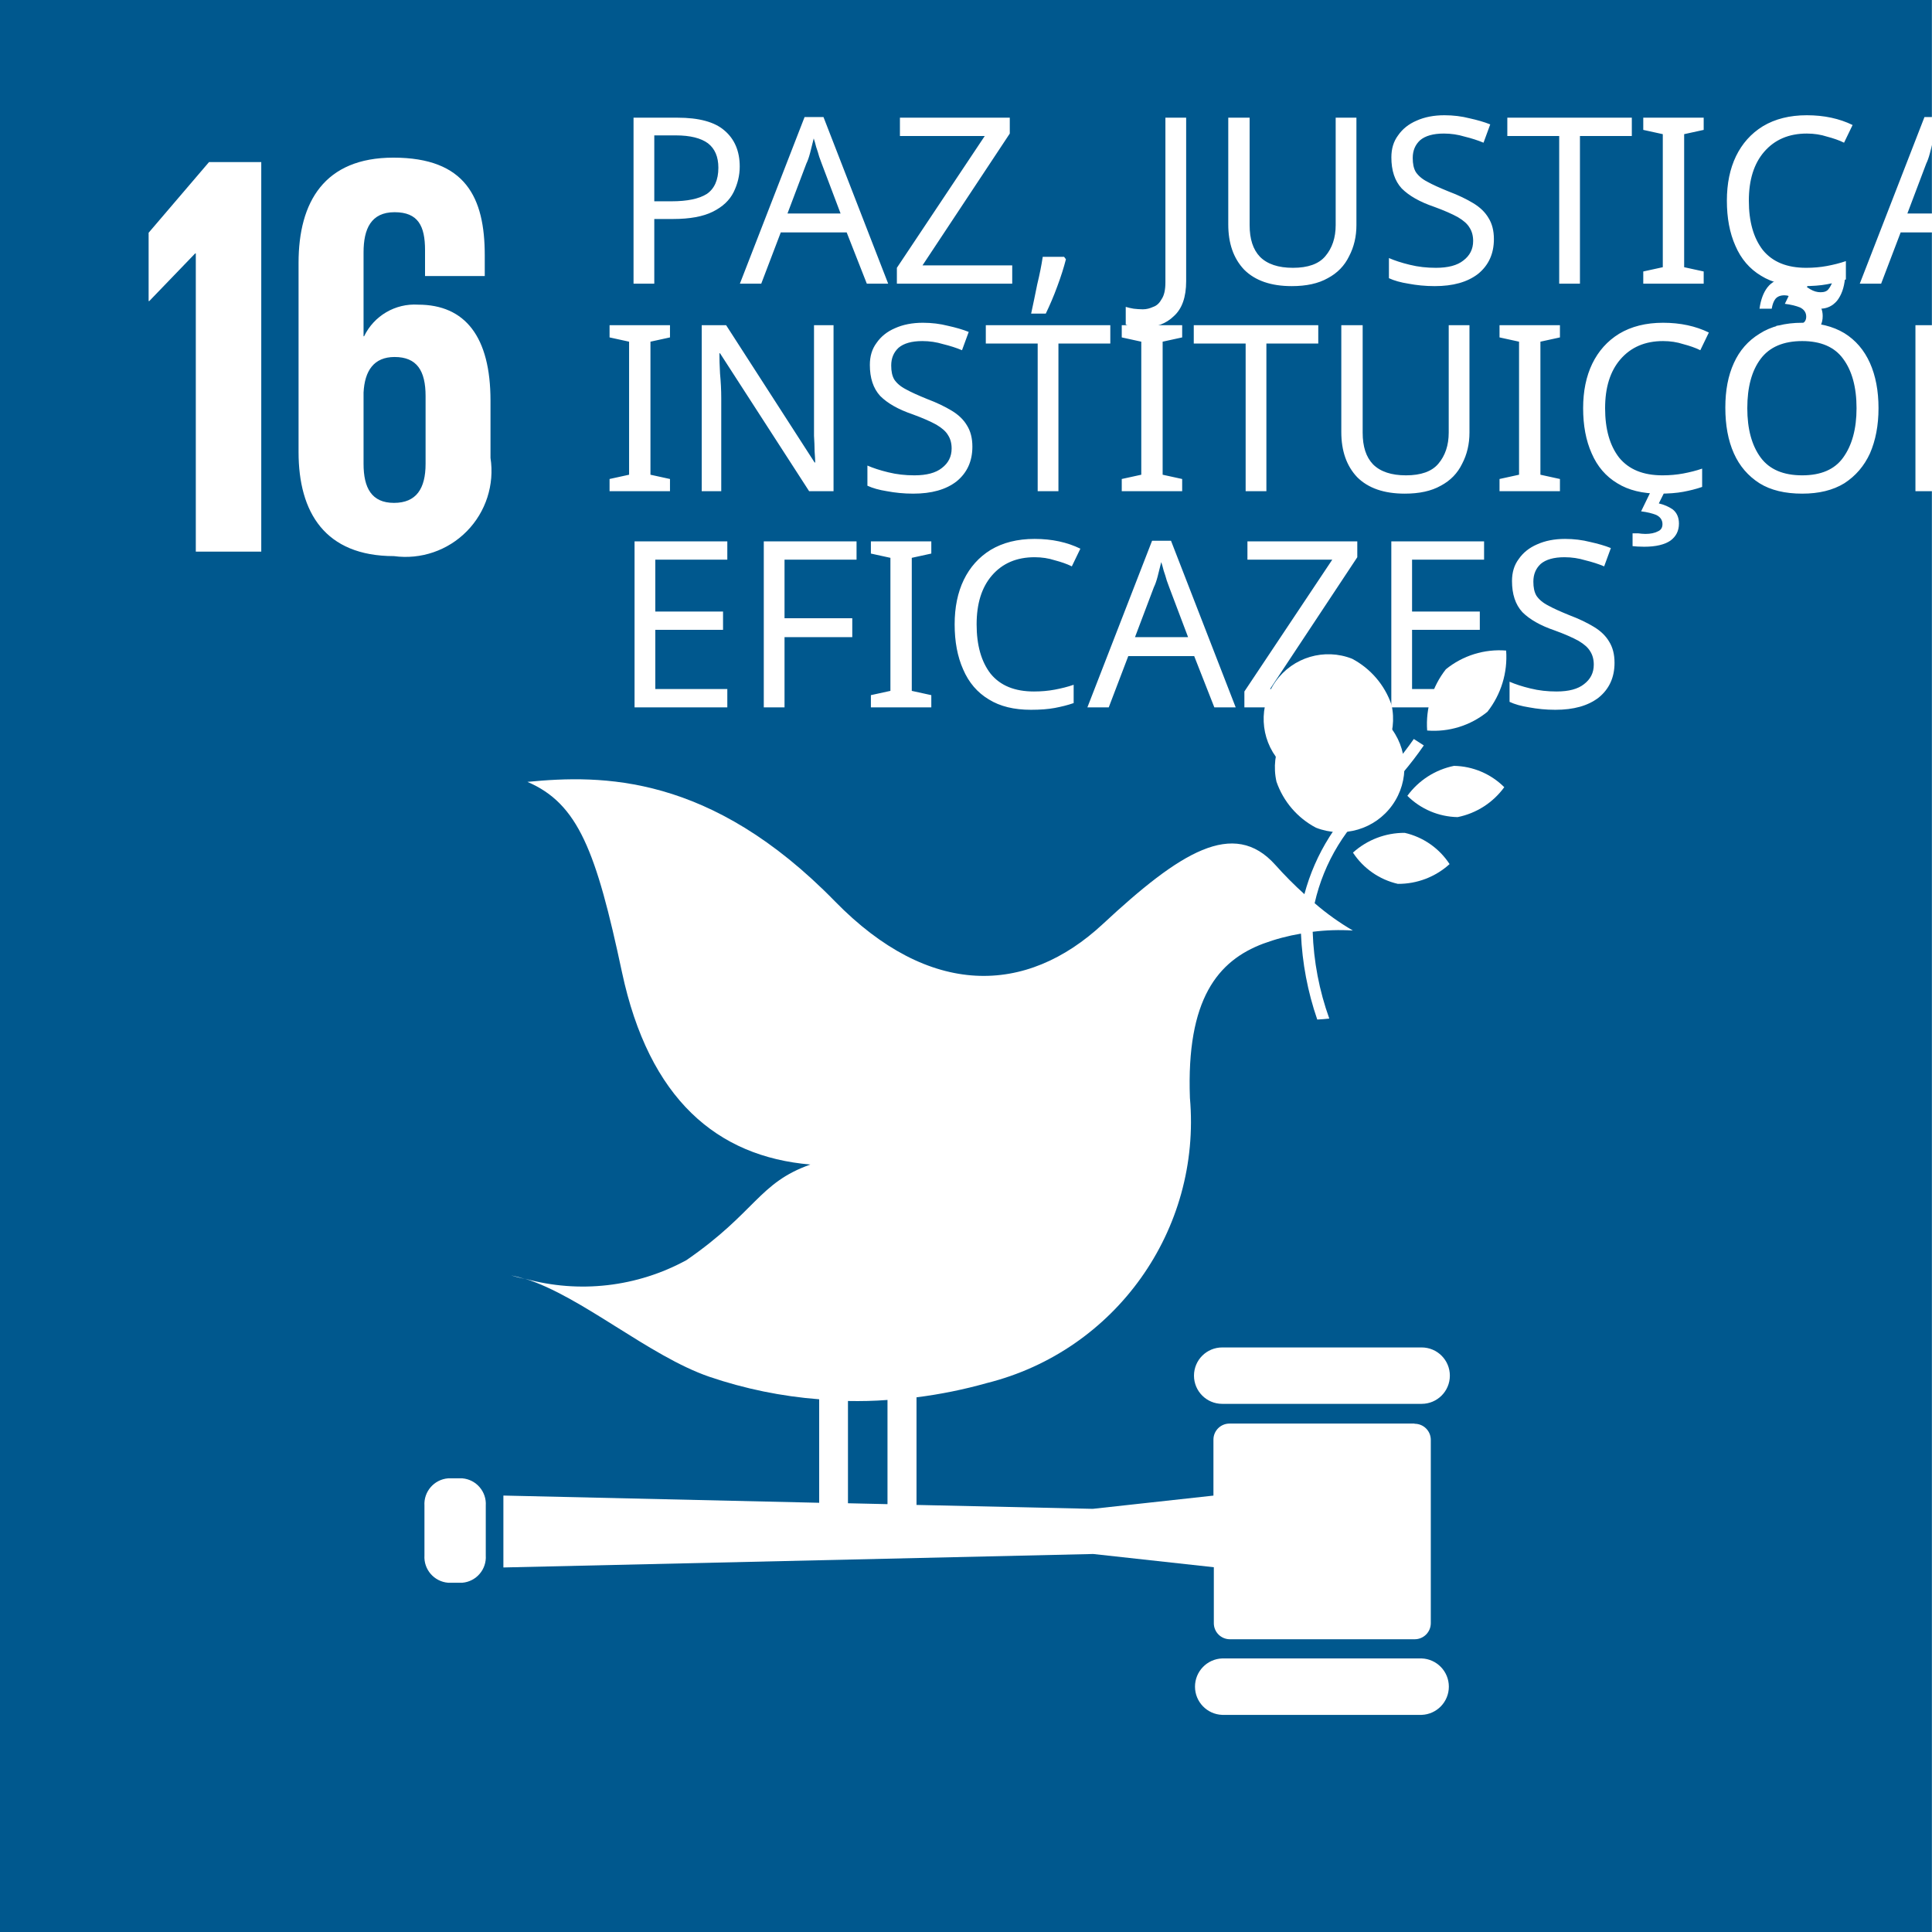
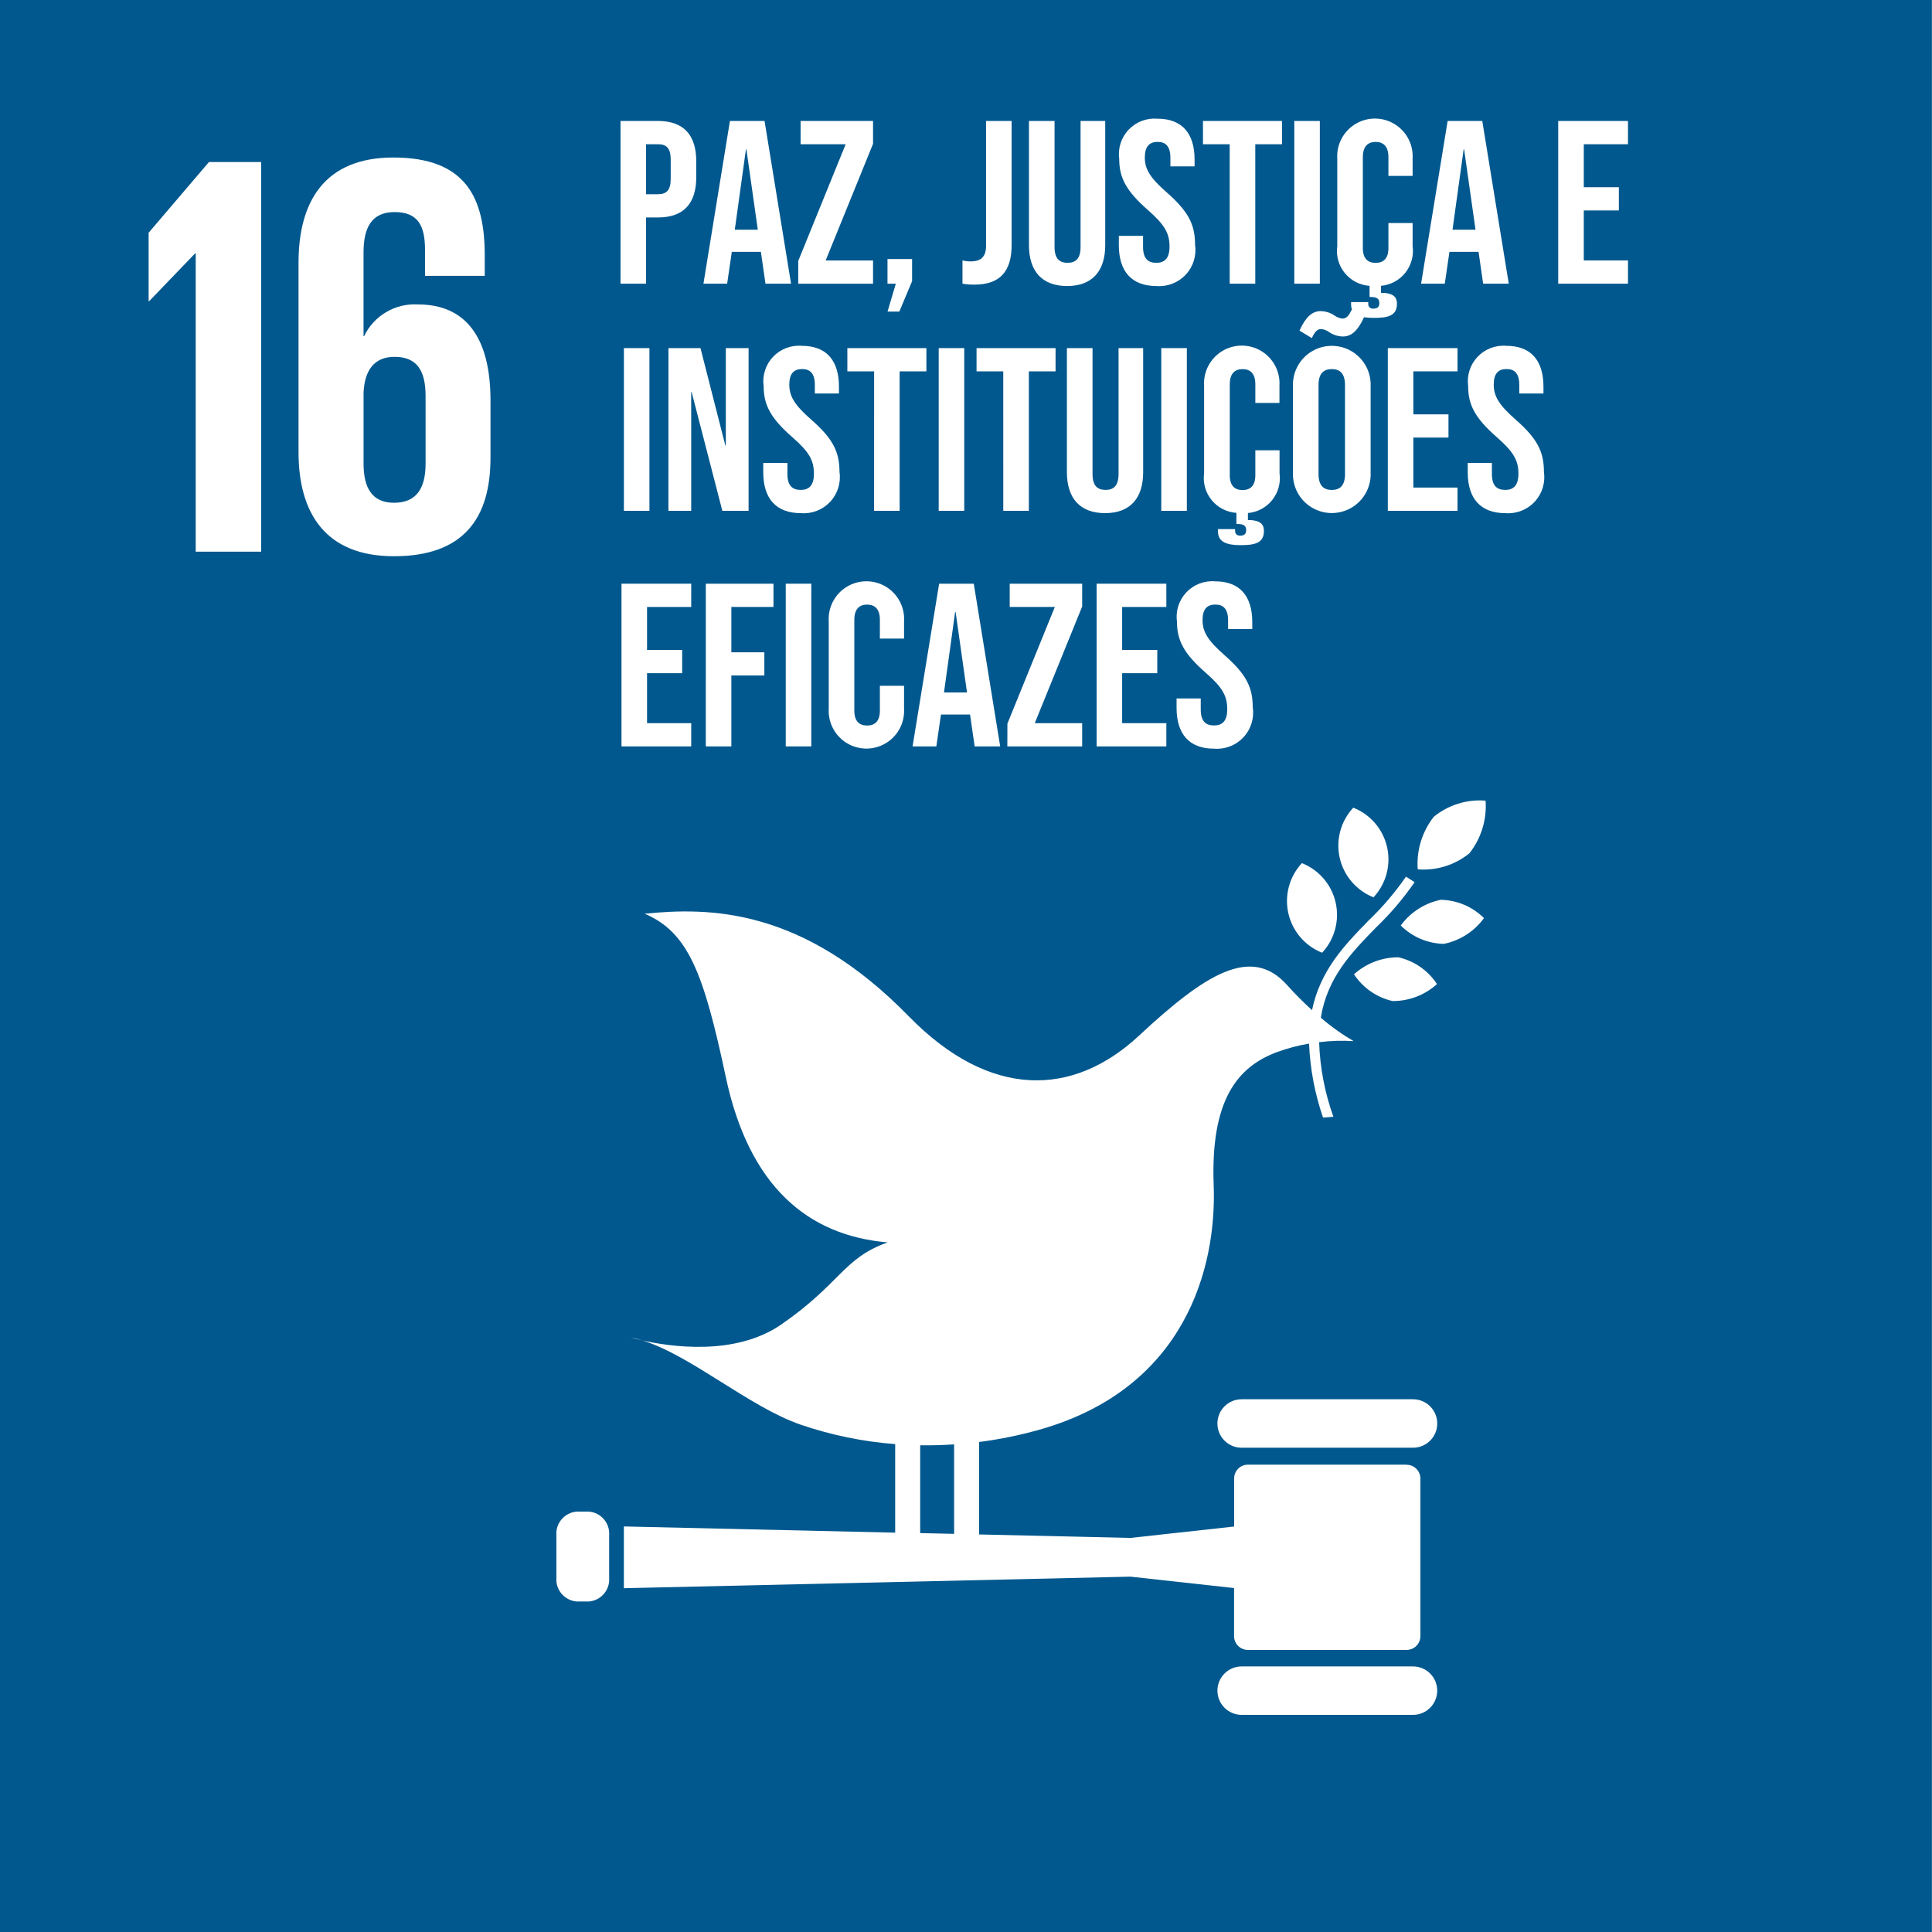
- <svg xmlns="http://www.w3.org/2000/svg" width="49.461" height="49.464" viewBox="0 0 49.461 49.464">
-   <g id="Group_16" data-name="Group 16" transform="translate(-386.963 -253.625)">
-     <rect id="Rectangle_18" data-name="Rectangle 18" width="49.461" height="49.464" transform="translate(386.963 253.625)" fill="#00588e" />
-     <path id="Path_87" data-name="Path 87" d="M390.768,259.584v1.75h.016l1.176-1.221h.016v7.635h1.676v-9.973h-1.338Z" fill="#fff" />
-     <path id="Path_88" data-name="Path 88" d="M397.859,265.5c0,.633-.236,1-.809,1s-.779-.383-.779-1v-1.824c.028-.559.264-.911.794-.911.572,0,.794.352.794,1Zm1.662-.146v-1.472c0-1.632-.647-2.457-1.853-2.457a1.435,1.435,0,0,0-1.383.809h-.014v-2.147c0-.6.19-1.029.794-1.029s.78.353.78.97v.664h1.529v-.531c0-1.471-.484-2.5-2.34-2.5-1.764,0-2.427,1.133-2.427,2.691V265.2c0,1.545.678,2.663,2.443,2.663a2.2,2.2,0,0,0,2.471-2.515" fill="#fff" />
-     <path id="Path_89" data-name="Path 89" d="M421.581,270.491a1.657,1.657,0,1,0,1.008,1.177,2.11,2.11,0,0,0-1.008-1.177" fill="#fff" />
-     <path id="Path_90" data-name="Path 90" d="M420.652,274.815a1.658,1.658,0,1,0-1.008-1.177,2.113,2.113,0,0,0,1.008,1.177" fill="#fff" />
-     <path id="Path_91" data-name="Path 91" d="M422.995,274a1.873,1.873,0,0,0,1.287.545,1.953,1.953,0,0,0,1.194-.766,1.871,1.871,0,0,0-1.287-.546,1.96,1.96,0,0,0-1.194.767" fill="#fff" />
-     <path id="Path_92" data-name="Path 92" d="M423.981,270.76a2.271,2.271,0,0,0-.479,1.568,2.164,2.164,0,0,0,1.543-.48,2.268,2.268,0,0,0,.479-1.567,2.172,2.172,0,0,0-1.543.479" fill="#fff" />
-     <path id="Path_93" data-name="Path 93" d="M422.751,276.254a1.948,1.948,0,0,0,1.325-.506,1.868,1.868,0,0,0-1.148-.8,1.964,1.964,0,0,0-1.326.506,1.876,1.876,0,0,0,1.149.8" fill="#fff" />
-     <path id="Path_94" data-name="Path 94" d="M423.361,288.123h-5.107a.722.722,0,0,0,0,1.444h5.107a.722.722,0,1,0,0-1.444" fill="#fff" />
-     <path id="Path_95" data-name="Path 95" d="M423.361,296.085h-5.107a.723.723,0,0,0,0,1.445h5.107a.723.723,0,0,0,0-1.445" fill="#fff" />
-     <path id="Path_96" data-name="Path 96" d="M400.4,286.369a3.073,3.073,0,0,0-.354-.091s.131.041.354.091" fill="#fff" />
-     <path id="Path_97" data-name="Path 97" d="M408.673,289.494c.335.006.673,0,1.012-.027v2.668l-1.012-.023Zm14.5.578h-4.732a.411.411,0,0,0-.411.411v1.433l-3.089.339-4.513-.1V289.4a12.325,12.325,0,0,0,1.8-.365,6.9,6.9,0,0,0,5.2-7.3c-.094-2.532.715-3.514,1.879-3.951a5.324,5.324,0,0,1,.964-.256,7.738,7.738,0,0,0,.417,2.2c.1-.005.206-.014.308-.025a7.274,7.274,0,0,1-.425-2.222,5.469,5.469,0,0,1,1.029-.032,6.511,6.511,0,0,1-.979-.7,4.9,4.9,0,0,1,1.643-2.687,8.685,8.685,0,0,0,1.152-1.352l-.256-.165a8.5,8.5,0,0,1-1.115,1.3,5.315,5.315,0,0,0-1.686,2.673,9.744,9.744,0,0,1-.743-.748c-1.071-1.2-2.45-.318-4.416,1.511s-4.442,1.894-6.859-.578c-3.187-3.265-5.967-3.246-7.875-3.06,1.3.556,1.762,1.774,2.421,4.872.693,3.252,2.437,4.722,4.824,4.925-1.328.47-1.393,1.219-3.172,2.447a5.54,5.54,0,0,1-4.135.476c1.454.454,3.177,1.98,4.718,2.51a11.459,11.459,0,0,0,2.814.577V292.1l-8.085-.185v1.841l15.1-.345,3.089.339v1.432a.411.411,0,0,0,.411.412h4.732a.412.412,0,0,0,.412-.412v-4.694a.412.412,0,0,0-.412-.411" fill="#fff" />
-     <path id="Path_98" data-name="Path 98" d="M399.4,293.447a.658.658,0,0,1-.6.7h-.364a.66.66,0,0,1-.606-.7v-1.273a.66.66,0,0,1,.606-.7h.364a.658.658,0,0,1,.6.7Z" fill="#fff" />
-     <text id="PAZ_JUSTIÇA_e_" data-name="PAZ, JUSTIÇA e " transform="translate(402.605 260.888)" fill="#fff" font-size="5.949" font-family="BebasNeue-Regular, Bebas Neue">
-       <tspan x="0" y="0">PAZ, JUSTIÇA e </tspan>
-     </text>
-     <text id="INSTITUIÇÕES" transform="translate(402.335 266.201)" fill="#fff" font-size="5.949" font-family="BebasNeue-Regular, Bebas Neue">
-       <tspan x="0" y="0">INSTITUIÇÕES</tspan>
-     </text>
-     <text id="EFICAZES" transform="translate(402.631 271.735)" fill="#fff" font-size="5.949" font-family="BebasNeue-Regular, Bebas Neue">
-       <tspan x="0" y="0">EFICAZES</tspan>
-     </text>
+ <svg xmlns="http://www.w3.org/2000/svg" id="Group_430" data-name="Group 430" width="114.646" height="114.652" viewBox="0 0 114.646 114.652">
+   <rect id="Rectangle_129" data-name="Rectangle 129" width="114.646" height="114.652" transform="translate(0 0)" fill="#00588e" />
+   <path id="Path_506" data-name="Path 506" d="M383.242,260.711v4.057h.036L386,261.937h.036v17.7h3.885V256.516h-3.1Z" transform="translate(-374.422 -246.899)" fill="#fff" />
+   <path id="Path_507" data-name="Path 507" d="M394.619,274.571c0,1.465-.547,2.318-1.875,2.318-1.3,0-1.806-.886-1.806-2.318v-4.23c.065-1.293.612-2.112,1.84-2.112,1.326,0,1.84.818,1.84,2.32Zm3.852-.341v-3.41c0-3.785-1.5-5.7-4.3-5.7A3.327,3.327,0,0,0,390.97,267h-.033v-4.977c0-1.4.44-2.385,1.84-2.385s1.808.816,1.808,2.246v1.539h3.544V262.2c0-3.412-1.122-5.8-5.424-5.8-4.089,0-5.626,2.626-5.626,6.238v11.251c0,3.583,1.572,6.173,5.663,6.173,4.126,0,5.728-2.251,5.728-5.829" transform="translate(-369.363 -247.053)" fill="#fff" />
+   <path id="Path_508" data-name="Path 508" d="M414.576,273.045a3.3,3.3,0,0,0,1.2,5.32,3.3,3.3,0,0,0-1.2-5.32" transform="translate(-334.267 -225.115)" fill="#fff" />
+   <path id="Path_509" data-name="Path 509" d="M414.462,279.782a3.3,3.3,0,0,0-1.2-5.317,3.3,3.3,0,0,0,1.2,5.317" transform="translate(-336.003 -223.243)" fill="#fff" />
+   <path id="Path_510" data-name="Path 510" d="M415.3,276.936a3.734,3.734,0,0,0,2.561,1.087,3.9,3.9,0,0,0,2.378-1.528,3.736,3.736,0,0,0-2.564-1.087,3.906,3.906,0,0,0-2.376,1.527" transform="translate(-332.174 -222.011)" fill="#fff" />
+   <path id="Path_511" data-name="Path 511" d="M416.693,273.825a4.517,4.517,0,0,0-.955,3.122,4.313,4.313,0,0,0,3.071-.957,4.513,4.513,0,0,0,.955-3.12,4.319,4.319,0,0,0-3.071.955" transform="translate(-331.605 -225.357)" fill="#fff" />
+   <path id="Path_512" data-name="Path 512" d="M416.39,279.48a3.884,3.884,0,0,0,2.638-1.008,3.734,3.734,0,0,0-2.285-1.588,3.916,3.916,0,0,0-2.64,1.008,3.726,3.726,0,0,0,2.288,1.588" transform="translate(-333.752 -220.074)" fill="#fff" />
+   <path id="Path_513" data-name="Path 513" d="M422.212,288.191H412.043a1.438,1.438,0,0,0,0,2.877h10.169a1.438,1.438,0,0,0,0-2.877" transform="translate(-338.359 -205.154)" fill="#fff" />
+   <path id="Path_514" data-name="Path 514" d="M422.212,295.031H412.043a1.437,1.437,0,1,0,0,2.874h10.169a1.437,1.437,0,0,0,0-2.874" transform="translate(-338.359 -196.139)" fill="#fff" />
+   <path id="Path_515" data-name="Path 515" d="M396.287,286.787a6.444,6.444,0,0,0-.7-.181s.262.083.7.181" transform="translate(-358.16 -207.243)" fill="#fff" />
+   <path id="Path_516" data-name="Path 516" d="M412.991,308.554c.668.012,1.342-.009,2.014-.053v5.31l-2.014-.046Zm28.87,1.15h-9.42a.818.818,0,0,0-.818.818v2.853l-6.152.677-8.984-.206v-5.487a24.81,24.81,0,0,0,3.574-.728c8.648-2.441,10.537-9.592,10.347-14.536-.188-5.042,1.423-7,3.741-7.867a10.561,10.561,0,0,1,1.919-.51,15.463,15.463,0,0,0,.83,4.39c.206-.012.41-.028.614-.051a14.5,14.5,0,0,1-.846-4.423,10.585,10.585,0,0,1,2.049-.063,13.066,13.066,0,0,1-1.949-1.391c.387-2.385,1.808-3.852,3.273-5.35a17.33,17.33,0,0,0,2.292-2.693l-.51-.327a17.011,17.011,0,0,1-2.218,2.6c-1.428,1.46-2.867,2.955-3.359,5.322a20.465,20.465,0,0,1-1.481-1.49c-2.13-2.392-4.877-.633-8.792,3.009s-8.843,3.771-13.655-1.152c-6.346-6.5-11.882-6.462-15.678-6.091,2.6,1.108,3.507,3.533,4.819,9.7,1.379,6.474,4.854,9.4,9.605,9.807-2.645.934-2.774,2.425-6.316,4.872-2.765,1.91-6.657,1.3-8.233.948,2.9.9,6.326,3.94,9.394,5a22.767,22.767,0,0,0,5.6,1.15v5.255l-16.1-.369v3.665l30.059-.686,6.152.677v2.849a.819.819,0,0,0,.818.823h9.42a.821.821,0,0,0,.821-.823v-9.346a.82.82,0,0,0-.821-.818" transform="translate(-358.384 -222.786)" fill="#fff" />
+   <path id="Path_517" data-name="Path 517" d="M396.815,295a1.311,1.311,0,0,1-1.205,1.4h-.723a1.314,1.314,0,0,1-1.205-1.4v-2.534a1.314,1.314,0,0,1,1.205-1.4h.723a1.311,1.311,0,0,1,1.205,1.4Z" transform="translate(-360.665 -201.362)" fill="#fff" />
+   <g id="Group_403" data-name="Group 403" transform="translate(36.824 7.042)">
+     <g id="Group_402" data-name="Group 402">
+       <path id="Path_518" data-name="Path 518" d="M395.324,255.464h2.232c1.518,0,2.262.841,2.262,2.387v.953c0,1.546-.744,2.385-2.262,2.385h-.716v3.931h-1.516Zm2.232,4.346c.482,0,.746-.222.746-.909v-1.147c0-.688-.264-.909-.746-.909h-.716v2.965Z" transform="translate(-395.324 -255.327)" fill="#fff" />
+       <path id="Path_519" data-name="Path 519" d="M399.018,255.464h2.056l1.572,9.656h-1.518l-.276-1.917v.028H399.13l-.276,1.889h-1.407Zm1.655,6.455-.677-4.77h-.028l-.661,4.77Z" transform="translate(-392.526 -255.327)" fill="#fff" />
+       <path id="Path_520" data-name="Path 520" d="M399.874,263.769l2.814-6.924h-2.675v-1.381h4.3v1.354l-2.812,6.924h2.812v1.379h-4.441Z" transform="translate(-389.327 -255.327)" fill="#fff" />
+       <path id="Path_521" data-name="Path 521" d="M402.653,260.462h-.494V259h1.46v1.312l-.758,1.806h-.7Z" transform="translate(-386.316 -250.668)" fill="#fff" />
+       <path id="Path_522" data-name="Path 522" d="M404.079,265.12v-1.379a2.022,2.022,0,0,0,.5.056c.607,0,.9-.29.9-.925v-7.408h1.516v7.366c0,1.585-.716,2.346-2.207,2.346A3.593,3.593,0,0,1,404.079,265.12Z" transform="translate(-383.786 -255.327)" fill="#fff" />
+       <path id="Path_523" data-name="Path 523" d="M405.781,262.83v-7.366H407.3v7.478c0,.691.29.939.772.939s.772-.248.772-.939v-7.478h1.463v7.366c0,1.546-.772,2.429-2.262,2.429S405.781,264.376,405.781,262.83Z" transform="translate(-381.543 -255.327)" fill="#fff" />
+       <path id="Path_524" data-name="Path 524" d="M408.082,262.908v-.549h1.437v.661c0,.691.3.939.783.939s.788-.248.788-.967c0-.8-.306-1.31-1.3-2.179-1.27-1.117-1.685-1.905-1.685-3.006a2.112,2.112,0,0,1,2.265-2.4c1.474,0,2.207.881,2.207,2.427v.4h-1.435v-.5c0-.686-.276-.95-.758-.95s-.76.264-.76.925c0,.7.318,1.212,1.31,2.081,1.27,1.12,1.671,1.891,1.671,3.09a2.145,2.145,0,0,1-2.292,2.457C408.828,265.337,408.082,264.454,408.082,262.908Z" transform="translate(-378.51 -255.405)" fill="#fff" />
+       <path id="Path_525" data-name="Path 525" d="M411.821,256.845h-1.585v-1.381h4.689v1.381H413.34v8.275h-1.518Z" transform="translate(-375.671 -255.327)" fill="#fff" />
+       <path id="Path_526" data-name="Path 526" d="M412.574,255.464h1.516v9.656h-1.516Z" transform="translate(-372.59 -255.327)" fill="#fff" />
+       <path id="Path_527" data-name="Path 527" d="M416.71,258.8v-1.115c0-.633-.3-.9-.758-.9s-.76.264-.76.9v5.394c0,.635.3.883.76.883s.758-.248.758-.883V261.6h1.435v1.365a2.078,2.078,0,0,1-1.878,2.36v.415c.607,0,.95.165.95.647,0,.744-.579.841-1.4.841-.758,0-1.323-.165-1.323-.8v-.137h1.02v.111a.267.267,0,0,0,.3.276c.246,0,.357-.1.357-.332,0-.262-.165-.359-.508-.359h-.072v-.661a2.075,2.075,0,0,1-1.917-2.36v-5.185a2.24,2.24,0,1,1,4.471,0V258.8Z" transform="translate(-371.14 -255.405)" fill="#fff" />
+       <path id="Path_528" data-name="Path 528" d="M417.393,255.464h2.056l1.572,9.656H419.5l-.276-1.917v.028H417.5l-.276,1.889h-1.407Zm1.655,6.455-.677-4.77h-.028l-.661,4.77Z" transform="translate(-368.309 -255.327)" fill="#fff" />
+       <path id="Path_529" data-name="Path 529" d="M419.331,255.464h4.14v1.381h-2.622v2.55h2.081v1.379h-2.081v2.967h2.622v1.379h-4.14Z" transform="translate(-363.685 -255.327)" fill="#fff" />
+     </g>
+   </g>
+   <g id="Group_405" data-name="Group 405" transform="translate(37.024 18.368)">
+     <g id="Group_404" data-name="Group 404" transform="translate(0 0)">
+       <path id="Path_530" data-name="Path 530" d="M395.41,261.279h1.516v9.656H395.41Z" transform="translate(-395.41 -258.989)" fill="#fff" />
+       <path id="Path_531" data-name="Path 531" d="M396.551,261.279h1.9l1.476,5.781h.028v-5.781h1.351v9.656h-1.558l-1.822-7.049H397.9v7.049h-1.351Z" transform="translate(-393.906 -258.989)" fill="#fff" />
+       <path id="Path_532" data-name="Path 532" d="M398.978,268.722v-.549h1.435v.661c0,.691.3.939.786.939s.786-.248.786-.966c0-.8-.3-1.31-1.3-2.179-1.27-1.115-1.683-1.9-1.683-3.006a2.111,2.111,0,0,1,2.262-2.4c1.477,0,2.207.883,2.207,2.429v.4H402.04v-.5c0-.688-.276-.95-.758-.95s-.758.262-.758.923c0,.7.318,1.215,1.307,2.084,1.27,1.117,1.671,1.889,1.671,3.09a2.143,2.143,0,0,1-2.29,2.455C399.722,271.151,398.978,270.268,398.978,268.722Z" transform="translate(-390.708 -259.068)" fill="#fff" />
+       <path id="Path_533" data-name="Path 533" d="M402.719,262.658h-1.588v-1.379h4.691v1.379h-1.588v8.277h-1.516Z" transform="translate(-387.87 -258.989)" fill="#fff" />
+       <path id="Path_534" data-name="Path 534" d="M403.47,261.279h1.516v9.656H403.47Z" transform="translate(-384.788 -258.989)" fill="#fff" />
+       <path id="Path_535" data-name="Path 535" d="M406.024,262.658h-1.585v-1.379h4.689v1.379h-1.585v8.277h-1.518Z" transform="translate(-383.511 -258.989)" fill="#fff" />
+       <path id="Path_536" data-name="Path 536" d="M406.752,268.643v-7.364h1.521v7.475c0,.691.29.939.772.939s.772-.248.772-.939v-7.475h1.46v7.364c0,1.546-.772,2.429-2.26,2.429S406.752,270.189,406.752,268.643Z" transform="translate(-380.462 -258.989)" fill="#fff" />
+       <path id="Path_537" data-name="Path 537" d="M409.168,261.279h1.518v9.656h-1.518Z" transform="translate(-377.278 -258.989)" fill="#fff" />
+       <path id="Path_538" data-name="Path 538" d="M413.3,264.612V263.5c0-.633-.3-.895-.758-.895s-.758.262-.758.895v5.4c0,.633.3.881.758.881s.758-.248.758-.881v-1.477h1.437v1.365a2.076,2.076,0,0,1-1.877,2.357v.415c.607,0,.95.165.95.647,0,.746-.579.844-1.4.844-.758,0-1.326-.167-1.326-.8V272.1H412.1v.111c0,.209.151.276.3.276.246,0,.357-.1.357-.329,0-.264-.165-.362-.51-.362h-.07v-.661a2.073,2.073,0,0,1-1.917-2.357v-5.187a2.24,2.24,0,1,1,4.471,0v1.02Z" transform="translate(-375.828 -259.068)" fill="#fff" />
+       <path id="Path_539" data-name="Path 539" d="M412.54,269.945v-5.074a2.307,2.307,0,1,1,4.608,0v5.074a2.307,2.307,0,1,1-4.608,0Zm.387-8.4c.345-.772.732-1.159,1.254-1.159a1.5,1.5,0,0,1,.83.264.935.935,0,0,0,.468.178c.223,0,.373-.153.552-.538l.732.443c-.348.772-.732,1.159-1.256,1.159a1.5,1.5,0,0,1-.828-.264.934.934,0,0,0-.47-.179c-.22,0-.371.153-.549.538Zm2.7,8.5v-5.269c0-.688-.3-.95-.783-.95s-.788.262-.788.95v5.269c0,.691.3.953.788.953S415.63,270.733,415.63,270.042Z" transform="translate(-372.834 -260.291)" fill="#fff" />
+       <path id="Path_540" data-name="Path 540" d="M414.968,261.279h4.137v1.379h-2.621v2.552h2.084v1.379h-2.084v2.967h2.621v1.379h-4.137Z" transform="translate(-369.634 -258.989)" fill="#fff" />
+       <path id="Path_541" data-name="Path 541" d="M417.014,268.722v-.549h1.435v.661c0,.691.3.939.786.939s.788-.248.788-.966c0-.8-.306-1.31-1.3-2.179-1.27-1.115-1.683-1.9-1.683-3.006a2.112,2.112,0,0,1,2.262-2.4c1.476,0,2.207.883,2.207,2.429v.4h-1.435v-.5c0-.688-.276-.95-.758-.95s-.758.262-.758.923c0,.7.318,1.215,1.307,2.084,1.27,1.117,1.671,1.889,1.671,3.09a2.143,2.143,0,0,1-2.29,2.455C417.758,271.151,417.014,270.268,417.014,268.722Z" transform="translate(-366.938 -259.068)" fill="#fff" />
+     </g>
+   </g>
+   <g id="Group_407" data-name="Group 407" transform="translate(36.882 34.5)">
+     <g id="Group_406" data-name="Group 406" transform="translate(0 0)">
+       <path id="Path_542" data-name="Path 542" d="M395.349,267.311h4.138v1.381h-2.622v2.55h2.084v1.379h-2.084v2.967h2.622v1.379h-4.138Z" transform="translate(-395.349 -267.172)" fill="#fff" />
+       <path id="Path_543" data-name="Path 543" d="M397.508,267.311h4.015v1.381h-2.5v2.689h1.959v1.377h-1.959v4.209h-1.516Z" transform="translate(-392.504 -267.172)" fill="#fff" />
+       <path id="Path_544" data-name="Path 544" d="M399.554,267.311h1.516v9.656h-1.516Z" transform="translate(-389.807 -267.172)" fill="#fff" />
+       <path id="Path_545" data-name="Path 545" d="M400.655,274.812v-5.185a2.239,2.239,0,1,1,4.469,0v1.02h-1.435V269.53c0-.635-.3-.9-.758-.9s-.758.262-.758.9v5.394c0,.633.3.883.758.883s.758-.25.758-.883v-1.477h1.435v1.365a2.238,2.238,0,1,1-4.469,0Z" transform="translate(-388.356 -267.251)" fill="#fff" />
+       <path id="Path_546" data-name="Path 546" d="M404.376,267.311h2.056L408,276.967h-1.516l-.276-1.917v.026h-1.722l-.276,1.891H402.8Zm1.655,6.455-.677-4.773h-.028l-.661,4.773Z" transform="translate(-385.527 -267.172)" fill="#fff" />
+       <path id="Path_547" data-name="Path 547" d="M405.229,275.616l2.814-6.924h-2.677v-1.381h4.3v1.354l-2.814,6.924h2.814v1.379h-4.441Z" transform="translate(-382.328 -267.172)" fill="#fff" />
+       <path id="Path_548" data-name="Path 548" d="M407.513,267.311h4.138v1.381h-2.622v2.55h2.084v1.379h-2.084v2.967h2.622v1.379h-4.138Z" transform="translate(-379.318 -267.172)" fill="#fff" />
+       <path id="Path_549" data-name="Path 549" d="M409.56,274.756V274.2h1.435v.661c0,.691.3.941.786.941s.786-.25.786-.966c0-.8-.3-1.312-1.3-2.181-1.27-1.115-1.683-1.9-1.683-3.006a2.111,2.111,0,0,1,2.262-2.4c1.477,0,2.207.883,2.207,2.429v.4h-1.435v-.5c0-.688-.276-.95-.758-.95s-.758.262-.758.923c0,.7.318,1.215,1.307,2.084,1.27,1.117,1.671,1.889,1.671,3.09a2.142,2.142,0,0,1-2.29,2.455C410.3,277.183,409.56,276.3,409.56,274.756Z" transform="translate(-376.62 -267.251)" fill="#fff" />
+     </g>
  </g>
</svg>
